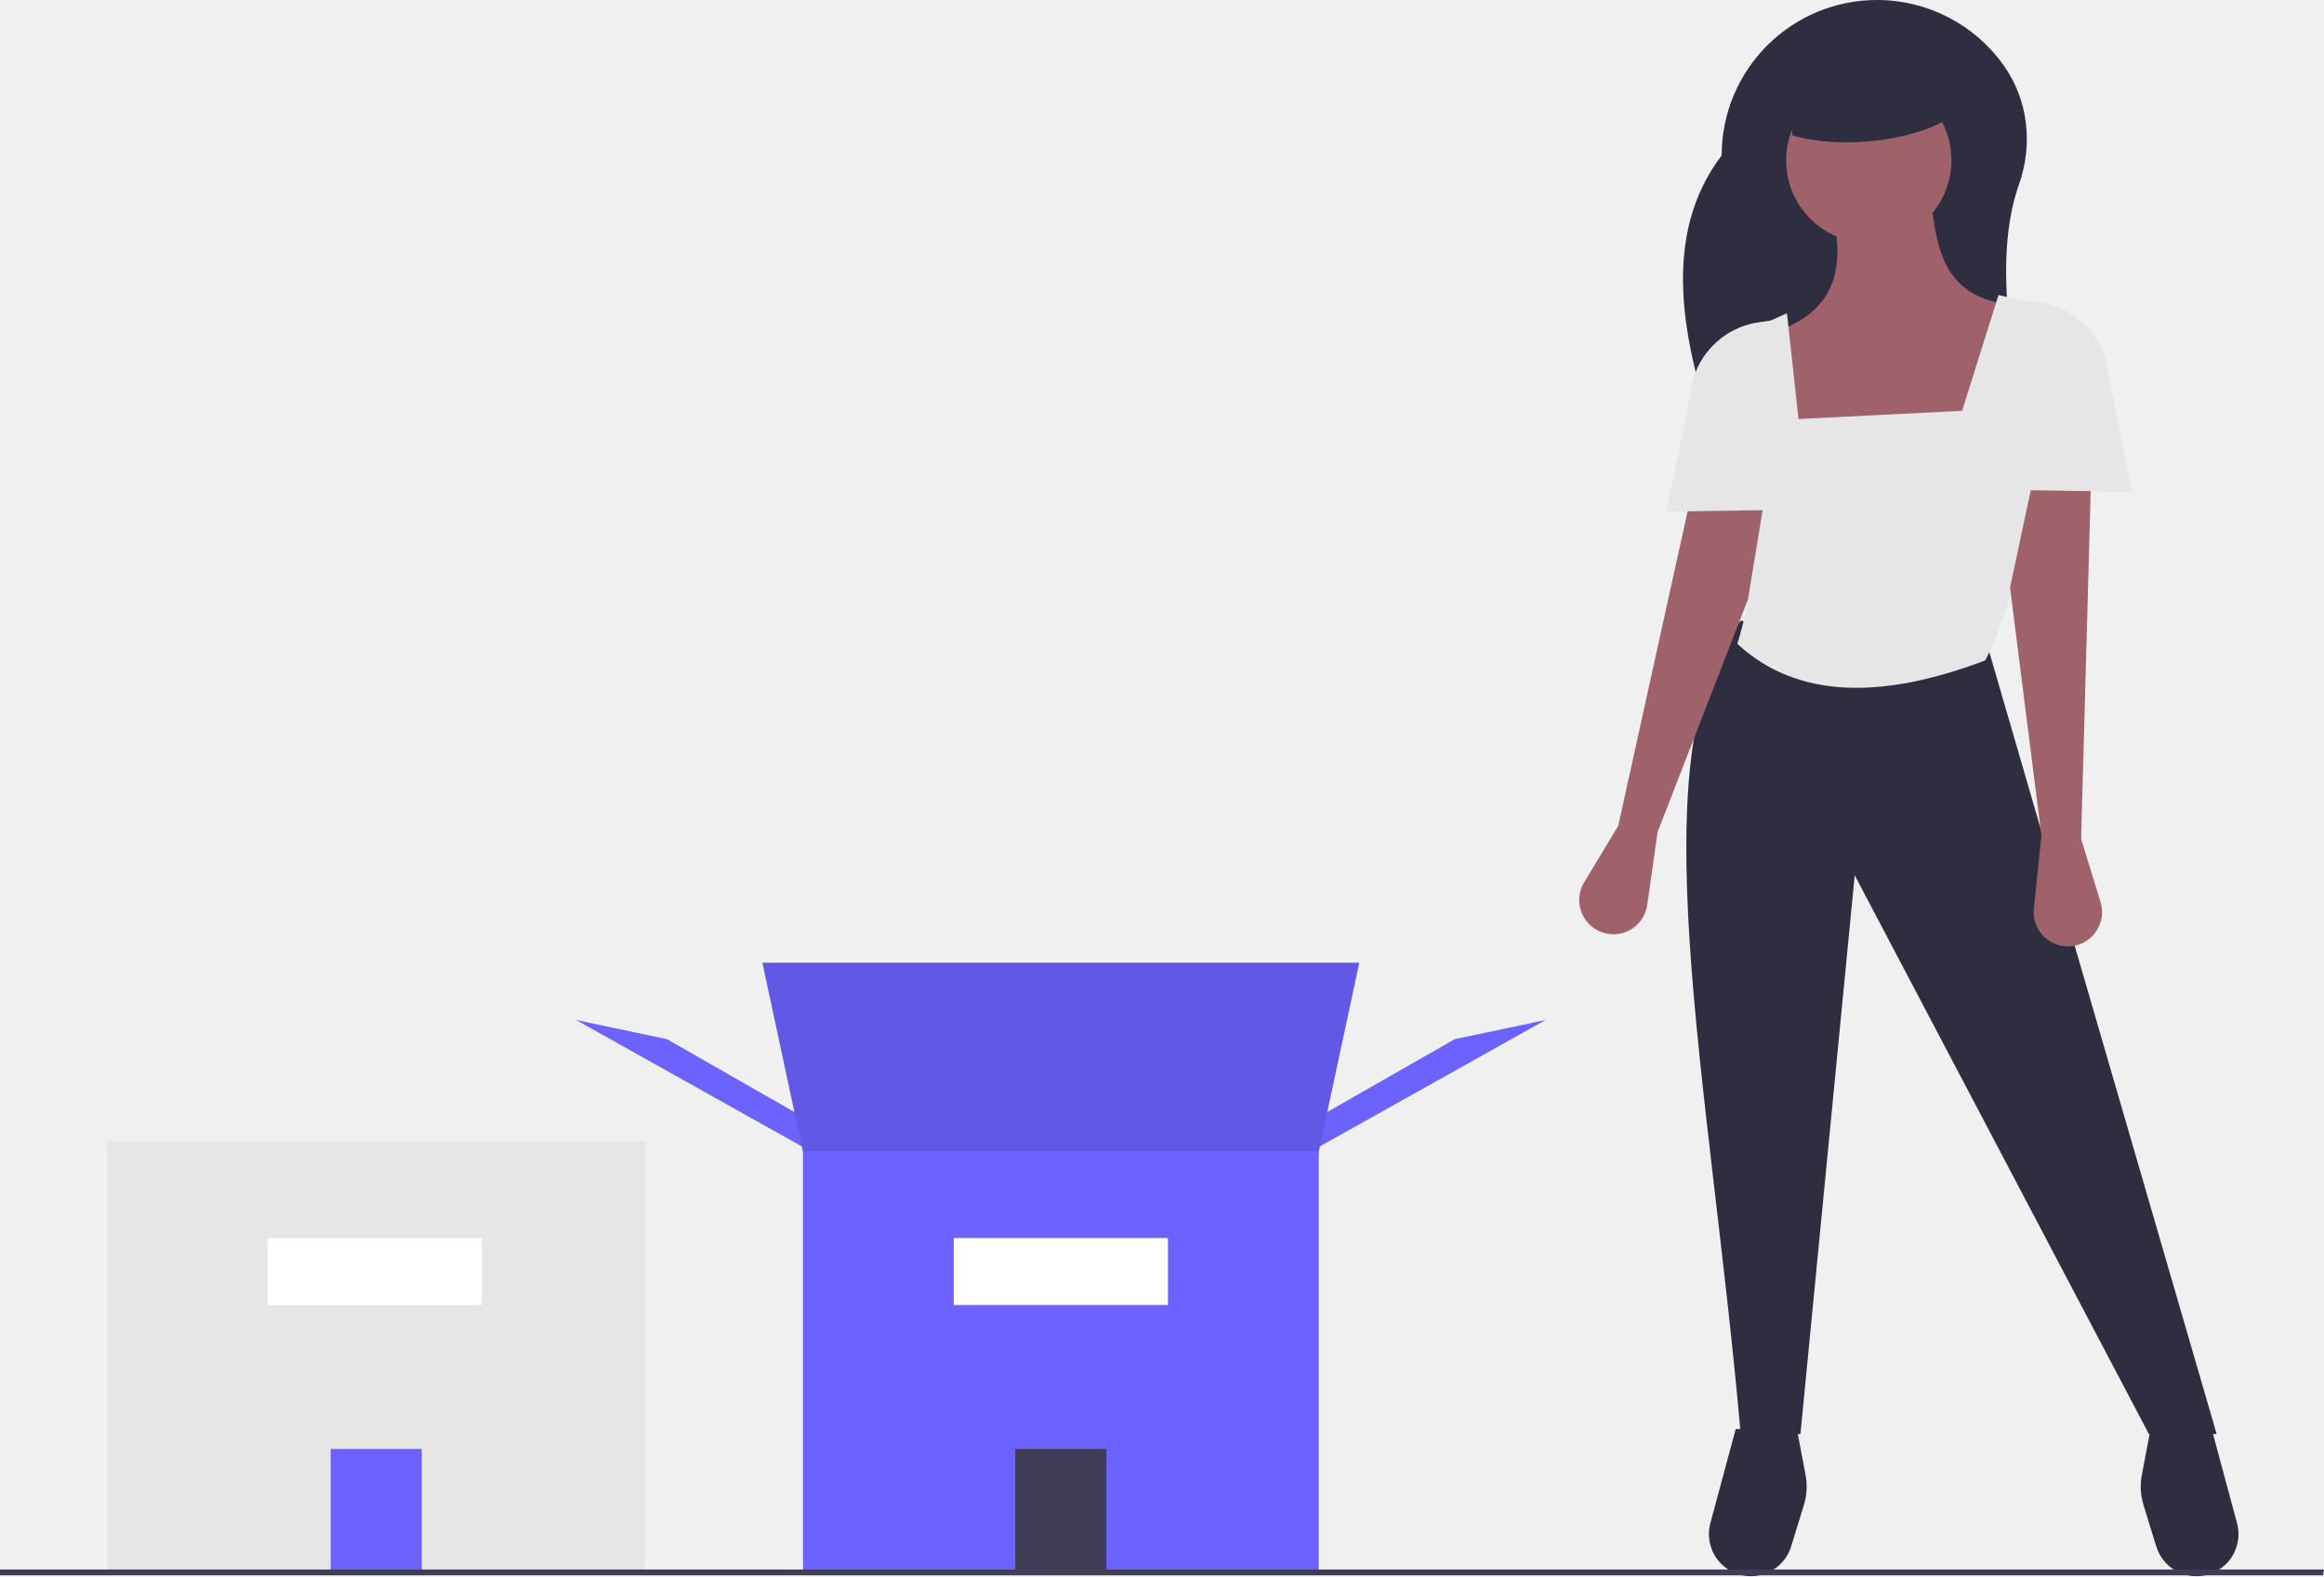
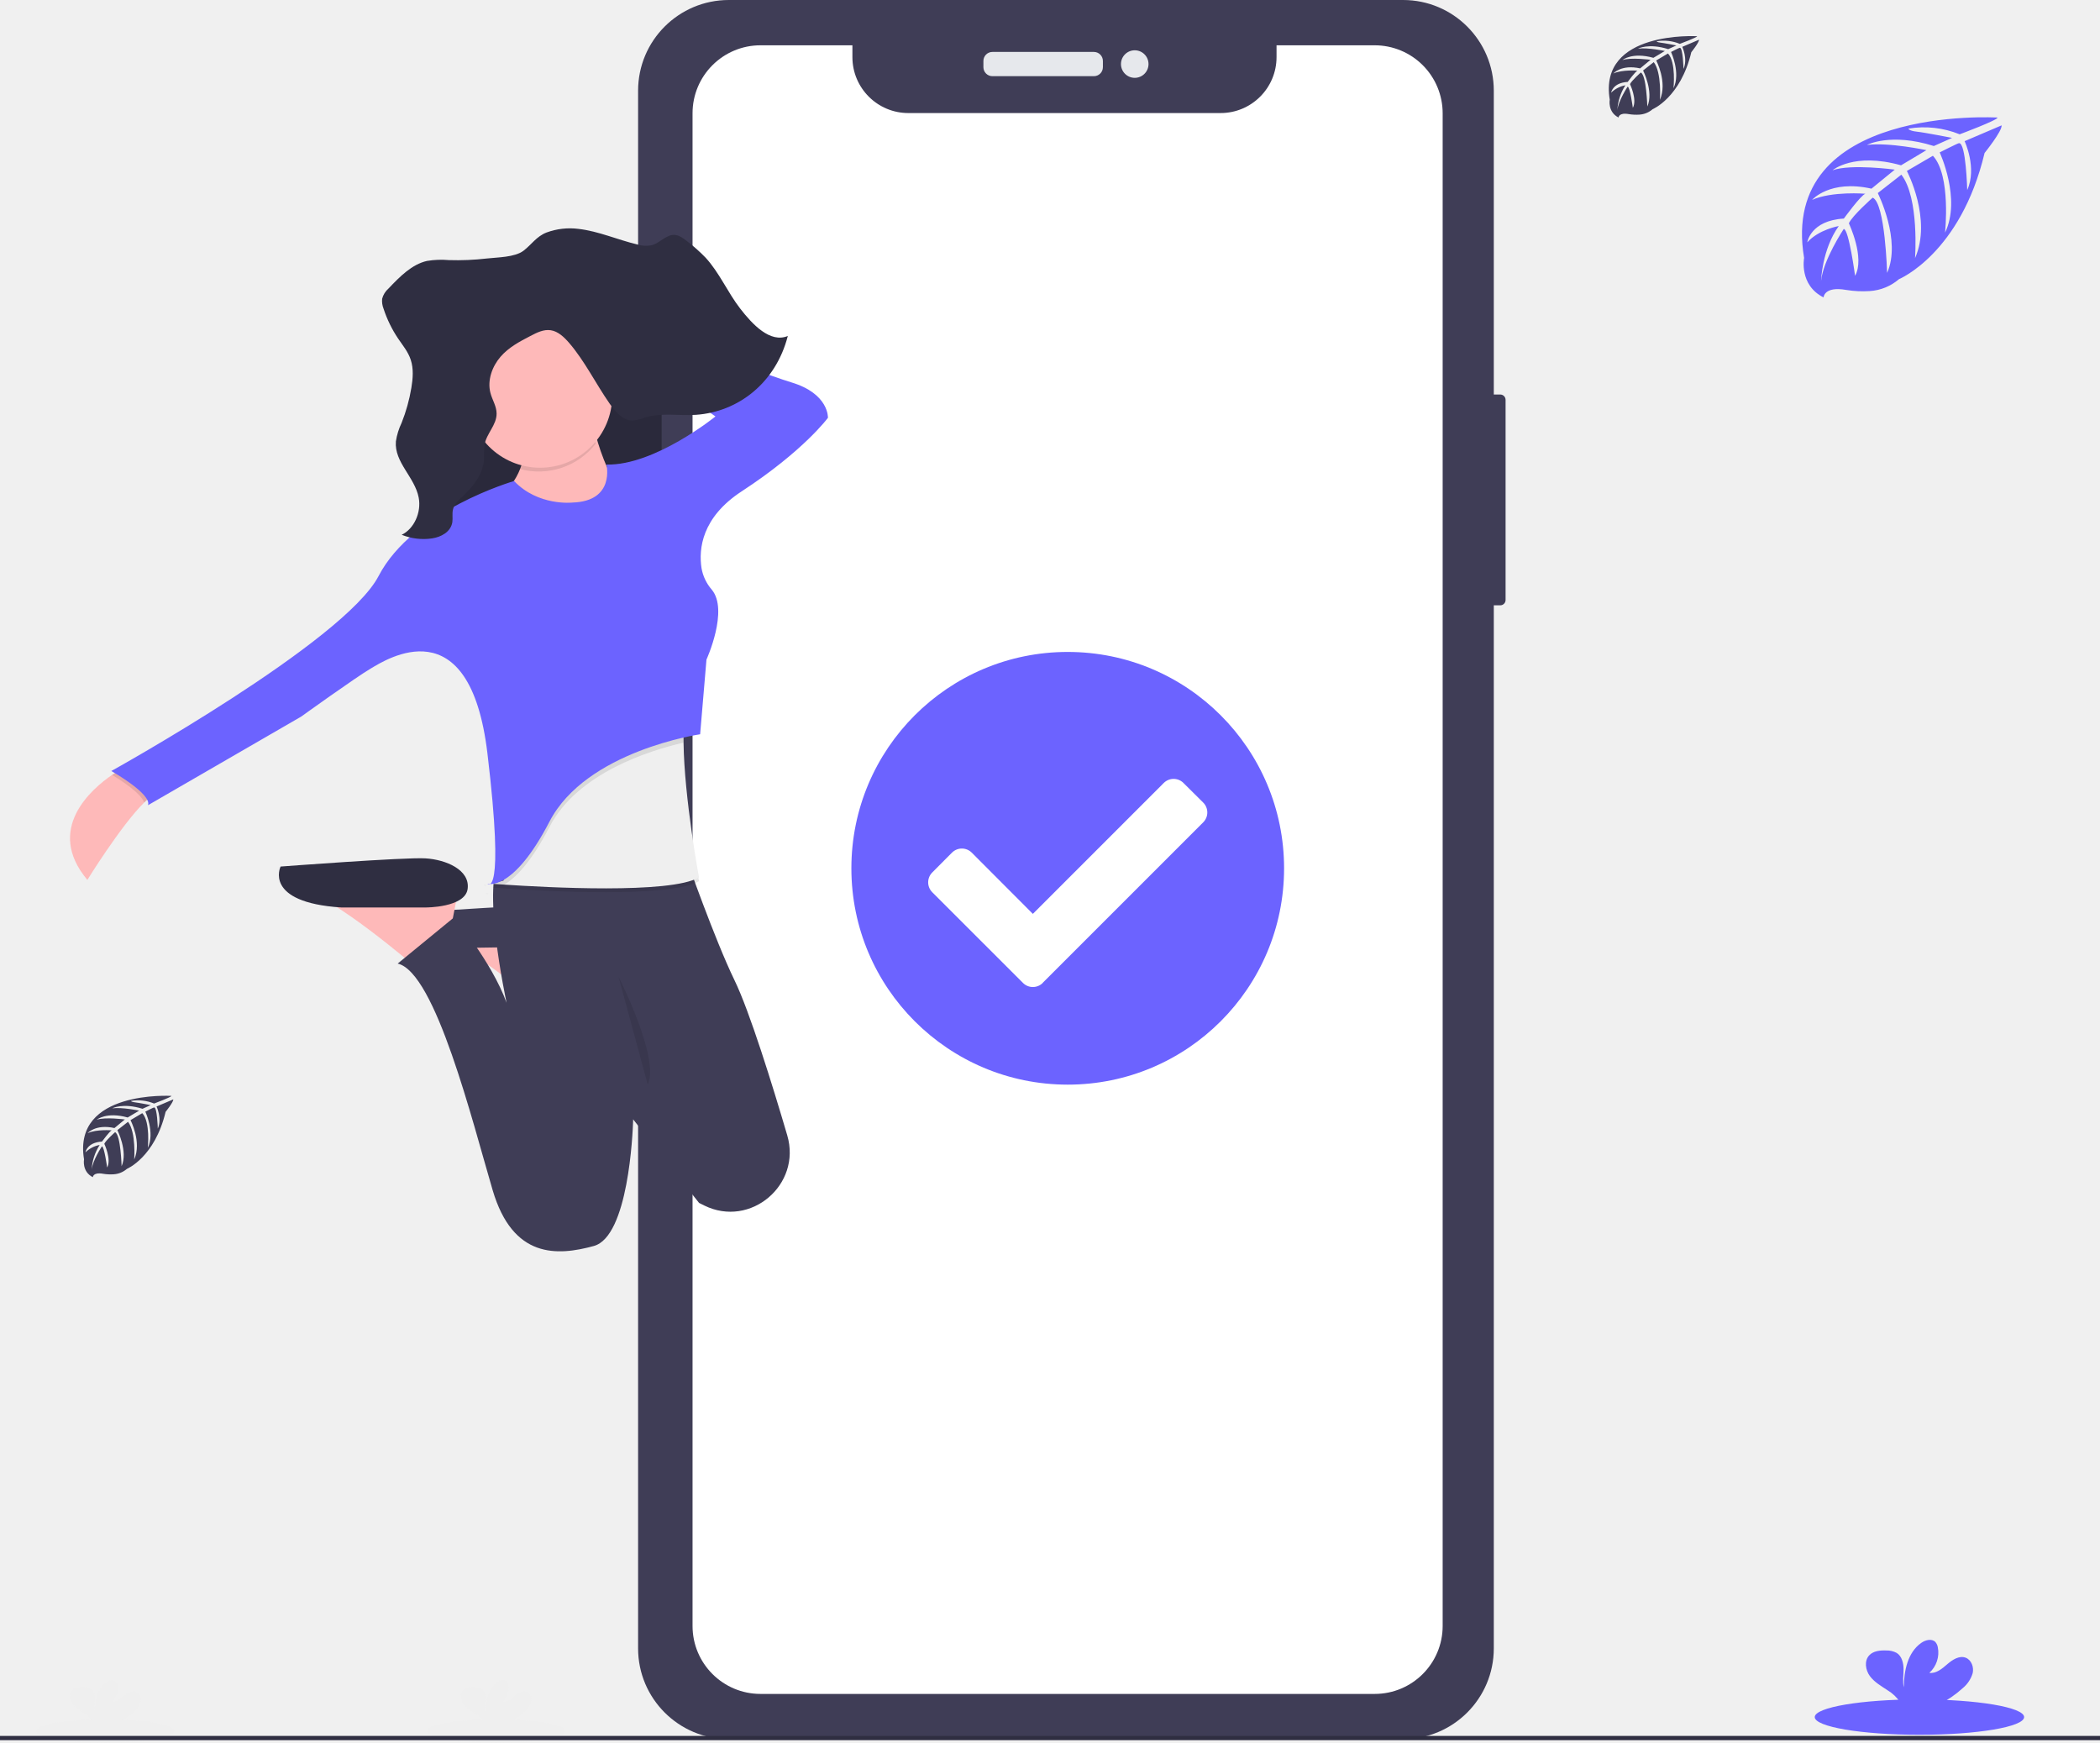
- <svg xmlns="http://www.w3.org/2000/svg" id="ab8ae2a1-21db-4159-bb67-e2c62dcc19dc" data-name="Layer 1" width="867.939" height="588.5" viewBox="0 0 867.939 588.5">
-   <path d="M925.055,325.48H809.021c-15.705-42.513-22.526-82.041,0-111.713A58.017,58.017,0,0,1,867.038,155.75h0a57.944,57.944,0,0,1,47.293,24.404c9.169,12.877,11.006,29.477,5.748,44.384C910.709,251.107,916.43,287.362,925.055,325.48Z" transform="translate(-166.0307 -155.75)" fill="#2f2e41" />
-   <path d="M986.337,744.25h0a15.702,15.702,0,0,1-15.008-11.084l-4.78-15.536a23.129,23.129,0,0,1-.62-11.101l3.256-17.209h22.836l9.476,35.14A15.702,15.702,0,0,1,986.337,744.25Z" transform="translate(-166.0307 -155.75)" fill="#2f2e41" />
-   <path d="M819.952,744.25h0a15.702,15.702,0,0,0,15.008-11.084l4.78-15.536a23.129,23.129,0,0,0,.62-11.101l-3.256-17.209H814.268l-9.476,35.14A15.702,15.702,0,0,0,819.952,744.25Z" transform="translate(-166.0307 -155.75)" fill="#2f2e41" />
-   <path d="M993.873,691.171h-25.305L858.706,482.557,838.438,691.171H816.119c-11.45-131.368-39.308-256.5,0-303.662l91.963,8.641Z" transform="translate(-166.0307 -155.75)" fill="#2f2e41" />
-   <circle cx="697.921" cy="59.868" r="30.86" fill="#9f616a" />
-   <path d="M907.465,334.429H838.956l-11.727-54.314c22.751-6.721,28.175-22.354,23.454-43.204l37.032-2.469c2.099,16.795,5.939,32.456,29.626,35.18Z" transform="translate(-166.0307 -155.75)" fill="#9f616a" />
-   <path d="M907.465,402.321c-38.869,14.758-70.49,14.298-92.58-6.172,9.969-32.873,10.565-73.354,6.172-117.885l12.344-5.555,4.32,39.501,61.103-3.086,13.578-43.204,13.578,3.086C927.022,322.573,923.813,370.762,907.465,402.321Z" transform="translate(-166.0307 -155.75)" fill="#e6e6e6" />
-   <path d="M943.262,468.979l7.257,23.585a12.775,12.775,0,0,1-12.21,16.533h0a12.775,12.775,0,0,1-12.706-14.103l2.847-27.249-11.727-92.58,8.641-40.735h21.602Z" transform="translate(-166.0307 -155.75)" fill="#9f616a" />
-   <path d="M770.399,464.073,757.646,485.199a12.775,12.775,0,0,0,7.843,18.998h0a12.775,12.775,0,0,0,15.744-10.606l3.837-27.128,33.8-86.984,6.816-41.656-26.293-5.191Z" transform="translate(-166.0307 -155.75)" fill="#9f616a" />
-   <path d="M962.396,339.367l-40.735-.617v-70.978l6.272.915a29.984,29.984,0,0,1,25.53,26.906Z" transform="translate(-166.0307 -155.75)" fill="#e6e6e6" />
-   <path d="M788.345,346.773l40.735-.617v-70.978l-6.272.915a29.984,29.984,0,0,0-25.53,26.906Z" transform="translate(-166.0307 -155.75)" fill="#e6e6e6" />
-   <path d="M892.343,200.806c-13.109,7.417-38.302,10.81-56.782,5.555L829.389,174.266h61.103Z" transform="translate(-166.0307 -155.75)" fill="#2f2e41" />
-   <rect x="40" y="426" width="201" height="162" fill="#e6e6e6" />
-   <rect x="123.5" y="541" width="34" height="46" fill="#6c63ff" />
-   <path d="M428.936,716.817l-3.473-2.905.257,1.814S426.947,716.112,428.936,716.817Z" transform="translate(-166.0307 -155.75)" fill="none" />
-   <polygon points="488.026 430.784 493.376 416.518 543.307 387.986 577.189 380.853 488.026 430.784" fill="#6c63ff" />
-   <polygon points="304.352 430.784 299.002 416.518 249.071 387.986 215.189 380.853 304.352 430.784" fill="#6c63ff" />
-   <polygon points="491.593 434.35 300.785 434.35 284.736 359.454 507.642 359.454 491.593 434.35" fill="#6c63ff" />
-   <polygon points="491.593 434.35 300.785 434.35 284.736 359.454 507.642 359.454 491.593 434.35" opacity="0.1" style="isolation:isolate" />
-   <rect x="299.893" y="429.892" width="192.591" height="158.108" fill="#6c63ff" />
-   <rect x="379.189" y="540.977" width="34" height="46" fill="#3f3d56" />
-   <polygon points="867.543 588.19 0 588.19 0 586.008 867.939 586.008 867.543 588.19" fill="#3f3d56" />
-   <rect x="356.189" y="462.25" width="80" height="25" fill="#fff" />
-   <rect x="99.969" y="462.25" width="80" height="25" fill="#fff" />
+ <svg xmlns="http://www.w3.org/2000/svg" width="902.567" height="748.955" viewBox="0 0 902.567 748.955">
+   <defs>
+     <linearGradient id="linear-gradient" x1="0.505" y1="1.007" x2="0.505" gradientUnits="objectBoundingBox">
+       <stop offset="0" stop-color="gray" stop-opacity="0.251" />
+       <stop offset="0.54" stop-color="gray" stop-opacity="0.122" />
+       <stop offset="1" stop-color="gray" stop-opacity="0.102" />
+     </linearGradient>
+   </defs>
+   <g id="Group_22" data-name="Group 22" transform="translate(-282 -122.601)">
+     <g id="Group_2" data-name="Group 2" transform="translate(556.248 122.601)">
+       <rect id="Rectangle_76" data-name="Rectangle 76" width="10.994" height="90.604" rx="2.29" transform="translate(361.847 169.558)" fill="#3f3d56" />
+       <rect id="Rectangle_80" data-name="Rectangle 80" width="367.778" height="747.455" rx="38.99" transform="translate(0)" fill="#3f3d56" />
+       <path id="Path_176" data-name="Path 176" d="M757.9,199H715.712v5.075a24.047,24.047,0,0,1-24.06,24.047H557.483a24.047,24.047,0,0,1-24.06-24.047V199h-39.5a29.209,29.209,0,0,0-29.209,29.209v650.15a29.209,29.209,0,0,0,29.209,29.209H757.9a29.209,29.209,0,0,0,29.209-29.209v-650.1A29.209,29.209,0,0,0,757.9,199Z" transform="translate(-441.311 -179.531)" fill="#fff" />
+       <rect id="Rectangle_81" data-name="Rectangle 81" width="51.357" height="10.423" rx="3.87" transform="translate(148.414 22.322)" fill="#e6e8ec" />
+       <circle id="Ellipse_5" data-name="Ellipse 5" cx="5.919" cy="5.919" r="5.919" transform="translate(207.539 21.615)" fill="#e6e8ec" />
+       <circle id="Ellipse_11" data-name="Ellipse 11" cx="69.573" cy="69.573" r="69.573" transform="translate(116.562 313.331)" fill="#fff" />
+       <path id="Path_222" data-name="Path 222" d="M706.184,502.6A92.987,92.987,0,1,1,613.2,409.61,92.987,92.987,0,0,1,706.184,502.6ZM602.451,551.82l68.977-68.977a5.993,5.993,0,0,0,0-8.487l-8.487-8.425a5.981,5.981,0,0,0-8.475,0l-56.258,56.259-26.268-26.33a6.018,6.018,0,0,0-8.487,0l-8.487,8.537a6.018,6.018,0,0,0,0,8.487l39,38.986a5.993,5.993,0,0,0,8.487,0Z" transform="translate(-428.541 -129.411)" fill="#6c63ff" />
+     </g>
+     <g id="Group_1" data-name="Group 1" transform="translate(312.096 220.737)">
+       <rect id="Rectangle_77" data-name="Rectangle 77" width="5.543" height="26.813" rx="2.29" transform="translate(252.414 49.221)" fill="#3f3d56" />
+       <rect id="Rectangle_78" data-name="Rectangle 78" width="6.246" height="46.666" rx="2.29" transform="translate(252.213 98.318)" fill="#3f3d56" />
+       <rect id="Rectangle_79" data-name="Rectangle 79" width="5.945" height="47.067" rx="2.29" transform="translate(252.313 161.313)" fill="#3f3d56" />
+       <path id="Path_190" data-name="Path 190" d="M377.46,474.88a1.026,1.026,0,0,0,1.216.156,4.305,4.305,0,0,1-1.216-.156Z" transform="translate(-198.815 -189.106)" fill="url(#linear-gradient)" />
+       <path id="Path_192" data-name="Path 192" d="M425.255,491l-1.2,6.536-.926,5-1.684,9.146-16.329,11.432s-1.472-1.26-3.9-3.246c-6.692-5.51-20.757-16.73-31.085-22.753a34.786,34.786,0,0,0-8.544-3.937Z" transform="translate(-200.647 -187.247)" fill="#feb9b9" />
+       <path id="Path_194" data-name="Path 194" d="M414.642,497.22s19.039,3.268,20.154-4.863-9.8-12.525-19.05-13.072-64.768,3.268-64.768,3.268-9.793,13.061,25.575,15.247Z" transform="translate(-202.013 -188.604)" fill="#3f3d56" />
+       <rect id="Rectangle_82" data-name="Rectangle 82" width="99.6" height="118.104" transform="translate(154.665 40.309)" fill="#2f2e41" />
+       <rect id="Rectangle_83" data-name="Rectangle 83" width="99.6" height="118.104" transform="translate(154.665 40.845)" opacity="0.1" />
+       <path id="Path_198" data-name="Path 198" d="M255.223,437.085c-1.64.413-3.736,2-6.067,4.294-10.038,9.938-24.415,33.26-24.415,33.26C206.36,452.744,226.7,435.445,235.37,429.5c2.108-1.439,3.524-2.231,3.524-2.231Z" transform="translate(-217.289 -194.598)" fill="#feb9b9" />
+       <path id="Path_199" data-name="Path 199" d="M423.149,288.22s4.9,34.286,21.771,42.45-21.771,23.422-21.771,23.422L370.36,334.484s29.936-9.8,23.946-38.647Z" transform="translate(-199.634 -210.636)" fill="#feb9b9" />
+       <path id="Path_200" data-name="Path 200" d="M373.53,473.16l-1.194,6.514-.97,5.019-1.684,9.146L353.353,505.26s-1.472-1.249-3.9-3.234c-6.692-5.51-20.756-16.73-31.1-22.753a34.572,34.572,0,0,0-8.544-3.937Z" transform="translate(-206.618 -189.305)" fill="#feb9b9" />
+       <path id="Path_202" data-name="Path 202" d="M360.794,482.55s17.087.121,18.115-8.033-9.312-12.525-18.115-13.072-62.289,3.522-62.289,3.522-7.588,15.4,26.055,17.582Z" transform="translate(-208.007 -190.662)" fill="#2f2e41" />
+       <path id="Path_204" data-name="Path 204" d="M475.315,610.635c-.747-.368-1.495-.747-2.231-1.115l-2.008-2.532-26.333-33.393v.58c-.178,5.577-2.074,49.767-16.864,53.849-15.782,4.35-34.821,5.443-43.5-23.946s-24.537-93.611-40.822-97.425l24.225-19.864s16.039,18.76,22.574,36.717c-.245-1.115-11.321-52.867-2.231-62.024H467.6s12.269,34.944,20.678,52.254c6.547,13.44,16.373,45.216,22.7,66.72C517.241,601.69,495.235,620.439,475.315,610.635Z" transform="translate(-202.725 -190.652)" fill="#3f3d56" />
+       <path id="Path_205" data-name="Path 205" d="M468.826,478.11c-12.269,7.261-66.129,4.305-83.651,3.123l-4.774-.346c-.513,0,.078-.29.078-.29l.491-4.941,13.061-33.193,69.932-40.554c-1.417,4.272-1.885,10.808-1.773,18.292C462.513,444.248,468.826,478.11,468.826,478.11Z" transform="translate(-198.5 -197.523)" opacity="0.1" />
+       <path id="Path_206" data-name="Path 206" d="M468.886,476.637c-12.269,7.261-66.129,4.305-83.651,3.123l-4.774-.335-.792-.067.87-.223,4.305-1.115,9.246-37.007,69.932-40.543c-1.416,4.272-1.885,10.808-1.773,18.292C462.573,442.786,468.886,476.637,468.886,476.637Z" transform="translate(-198.56 -197.689)" fill="#efefef" />
+       <path id="Path_207" data-name="Path 207" d="M462.128,418.739c-14.221,3.279-45.517,12.9-57.541,36.137-8.019,15.47-14.767,22.106-19.474,24.883l-4.774-.335a2.749,2.749,0,0,0,.078-.29l4.305-1.115,9.246-37.007L463.9,400.47C462.5,404.719,462.016,411.255,462.128,418.739Z" transform="translate(-198.483 -197.689)" opacity="0.1" />
+       <path id="Path_208" data-name="Path 208" d="M237.025,427.29l16.329,9.793c-1.64.413-3.736,2-6.067,4.294-1.361-3.971-9.9-9.514-13.786-11.878C235.608,428.082,237.025,427.29,237.025,427.29Z" transform="translate(-215.42 -194.595)" opacity="0.1" />
+       <path id="Path_209" data-name="Path 209" d="M377.845,471.846a.97.97,0,0,1-1.115-.156,3.87,3.87,0,0,0,1.115.156Z" transform="translate(-198.899 -189.474)" opacity="0.1" />
+       <path id="Path_210" data-name="Path 210" d="M431.352,332.938s-14.7,1.628-25.039-9.257c0,0-43.5,12.525-58.232,40.821S233.2,448.32,233.2,448.32s17.422,9.793,15.782,14.689l65.861-38.1s23.422-16.864,29.925-20.678,42.461-27.214,50.079,36.461,0,56.057,0,56.057,10.886,3.815,26.668-26.668,64.757-37.554,64.757-37.554l2.721-32.1s9.715-21.281,2.231-30.114a18.961,18.961,0,0,1-4.361-9.213c-1.238-8.153,0-21.738,17.332-33.025,26.668-17.422,37.007-31.564,37.007-31.564s.546-10.35-15.782-15.247S442.695,249.7,442.695,249.7l-2.231,9.257,52.388,36.974s-26.121,21.191-46.844,20.678C446.007,316.609,449.855,332.391,431.352,332.938Z" transform="translate(-215.454 -215.079)" fill="#6c63ff" />
+       <path id="Path_211" data-name="Path 211" d="M423.262,302.975a106.3,106.3,0,0,1-3.011-13.295L391.408,297.3a31.621,31.621,0,0,1-.658,16.641A31.018,31.018,0,0,0,423.262,302.975Z" transform="translate(-197.282 -210.468)" opacity="0.1" />
+       <circle id="Ellipse_10" data-name="Ellipse 10" cx="31.018" cy="31.018" r="31.018" transform="translate(171.005 40.856)" fill="#feb9b9" />
+       <path id="Path_213" data-name="Path 213" d="M428.67,507.07s17.957,35.379,12.514,46.253" transform="translate(-192.908 -185.394)" opacity="0.1" />
+       <path id="Path_221" data-name="Path 221" d="M421.94,218.894c8.61.982,16.786,4.673,25.263,6.692a12.537,12.537,0,0,0,6.536.245c3.29-1.015,5.967-4.461,9.38-4.361,2.1.067,3.959,1.495,5.688,2.866a69.968,69.968,0,0,1,7.807,6.96c5.844,6.346,9.469,14.89,14.8,21.794s12.934,15,20.507,11.834C506.769,285,490.7,297.559,472.443,298.809c-7.283.5-14.745-1.015-21.794,1.115a18.884,18.884,0,0,1-5.5,1.338c-4.06,0-7.328-3.725-9.86-7.35-5.934-8.521-10.629-18.191-17.31-25.965-2.231-2.576-4.807-5.019-7.93-5.487s-5.989,1.026-8.766,2.465c-4.584,2.376-9.268,4.829-12.826,8.923s-5.8,10.138-4.328,15.615c.792,2.967,2.6,5.644,2.632,8.744.067,4.952-4.305,8.566-5.164,13.384a50.184,50.184,0,0,0-.212,6.09c-.379,6.6-4.7,12-9.2,16.161-1.762,1.606-3.7,3.346-4.216,5.833-.346,1.706,0,3.5-.223,5.231-.658,4.283-4.93,6.458-8.711,7.016a25.128,25.128,0,0,1-13.072-1.55c5.287-2.5,8.544-9.614,7.317-15.983-1.684-8.834-10.562-15.18-9.8-24.169a28,28,0,0,1,2.454-7.952,72.856,72.856,0,0,0,4.194-15.068c.669-3.982.993-8.209-.257-12.012-1.115-3.458-3.446-6.212-5.421-9.135a51.942,51.942,0,0,1-6.279-12.86,9.046,9.046,0,0,1-.6-4.261,8.79,8.79,0,0,1,2.733-4.406c4.852-5.1,10.038-10.395,16.541-11.856a37.232,37.232,0,0,1,9.391-.357,110.84,110.84,0,0,0,16.317-.692c4.461-.524,12-.457,15.782-3.346,3.524-2.7,5.51-6.09,9.848-7.807a29,29,0,0,1,13.763-1.573Z" transform="translate(-203.422 -218.659)" fill="#2f2e41" />
+     </g>
+     <ellipse id="Ellipse_9" data-name="Ellipse 9" cx="44.995" cy="7.609" rx="44.995" ry="7.609" transform="translate(1061.967 852.981)" fill="#6c63ff" />
+     <path id="Path_179" data-name="Path 179" d="M921.506,843.366a13.1,13.1,0,0,0,4.286-6.479c.559-2.562-.537-5.6-3-6.591-2.753-1.052-5.7.862-7.923,2.786s-4.789,4.129-7.71,3.715A11.727,11.727,0,0,0,910.8,825.82a4.622,4.622,0,0,0-1.018-2.238c-1.522-1.634-4.3-.94-6.121.358-5.819,4.084-7.441,12-7.475,19.1-.593-2.562-.09-5.237-.112-7.833s-.727-5.6-2.954-6.971a8.885,8.885,0,0,0-4.476-1.052c-2.618-.1-5.528.168-7.318,2.081-2.238,2.372-1.634,6.356.291,8.952s4.868,4.263,7.576,6.065a16.786,16.786,0,0,1,5.4,5.159,4.656,4.656,0,0,1,.4.929h16.349a45.945,45.945,0,0,0,10.161-7Z" transform="translate(204.065 4.781)" fill="#6c63ff" />
+     <ellipse id="Ellipse_9-2" data-name="Ellipse 9" cx="29.694" cy="5.022" rx="29.694" ry="5.022" transform="translate(465.518 861.513)" fill="#efefef" />
+     <path id="Path_179-2" data-name="Path 179" d="M907.354,836.313a8.648,8.648,0,0,0,2.828-4.276,3.813,3.813,0,0,0-1.979-4.35c-1.817-.694-3.759.569-5.228,1.839s-3.161,2.725-5.088,2.452a7.739,7.739,0,0,0,2.4-7.244,3.05,3.05,0,0,0-.672-1.477c-1-1.078-2.836-.62-4.039.236-3.84,2.7-4.911,7.916-4.933,12.606-.391-1.691-.059-3.456-.074-5.169s-.48-3.692-1.95-4.6a5.864,5.864,0,0,0-2.954-.694c-1.728-.066-3.648.111-4.83,1.374-1.477,1.566-1.078,4.195.192,5.908s3.212,2.814,5,4a11.077,11.077,0,0,1,3.567,3.4,3.078,3.078,0,0,1,.266.613h10.789a30.322,30.322,0,0,0,6.705-4.623Z" transform="translate(-399.861 22.01)" fill="#efefef" />
+     <ellipse id="Ellipse_12" data-name="Ellipse 12" cx="29.694" cy="5.022" rx="29.694" ry="5.022" transform="translate(297.586 861.513)" fill="#efefef" />
+     <path id="Path_223" data-name="Path 223" d="M907.354,836.313a8.648,8.648,0,0,0,2.828-4.276,3.813,3.813,0,0,0-1.979-4.35c-1.817-.694-3.759.569-5.228,1.839s-3.161,2.725-5.088,2.452a7.739,7.739,0,0,0,2.4-7.244,3.05,3.05,0,0,0-.672-1.477c-1-1.078-2.836-.62-4.039.236-3.84,2.7-4.911,7.916-4.933,12.606-.391-1.691-.059-3.456-.074-5.169s-.48-3.692-1.95-4.6a5.864,5.864,0,0,0-2.954-.694c-1.728-.066-3.648.111-4.83,1.374-1.477,1.566-1.078,4.195.192,5.908s3.212,2.814,5,4a11.077,11.077,0,0,1,3.567,3.4,3.078,3.078,0,0,1,.266.613h10.789a30.322,30.322,0,0,0,6.705-4.623Z" transform="translate(-567.793 22.01)" fill="#efefef" />
+     <rect id="Rectangle_22" data-name="Rectangle 22" width="902.567" height="1.821" transform="translate(282 868.689)" fill="#2f2e41" />
+     <path id="Path_177" data-name="Path 177" d="M854.367,156.943s-94.221-5.685-83.12,60.337c0,0-2.238,11.671,8.37,16.964,0,0,.168-4.89,9.668-3.223a44.2,44.2,0,0,0,10.239.492,21.329,21.329,0,0,0,12.51-5.114h0s26.487-10.944,36.782-54.227c0,0,7.62-9.444,7.318-11.873l-15.9,6.792s5.438,11.47,1.119,21c0,0-.515-20.59-3.57-20.142-.615.09-8.258,3.972-8.258,3.972s9.344,19.974,2.294,34.5c0,0,2.674-24.618-5.215-33.056l-11.19,6.535s10.922,20.635,3.514,37.476c0,0,1.9-25.827-5.875-35.887l-10.138,7.911s10.261,20.332,4.006,34.3c0,0-.817-30.057-6.2-32.328,0,0-8.874,7.833-10.228,11.033,0,0,7.027,14.771,2.663,22.559,0,0-2.674-20.03-4.868-20.142,0,0-8.84,13.271-9.758,22.38,0,0,.381-13.529,7.62-23.633,0,0-8.549,1.466-13.54,7,0,0,1.376-9.377,15.722-10.205,0,0,7.307-10.071,9.254-10.675,0,0-14.256-1.2-22.906,2.641,0,0,7.609-8.851,25.525-4.823l10.015-8.18s-18.777-2.563-26.744.269c0,0,9.165-7.833,29.441-2.126l10.9-6.513s-16.013-3.447-25.547-2.238c0,0,10.071-5.427,28.747.459l7.833-3.5s-11.727-2.305-15.163-2.674-3.614-1.309-3.614-1.309a40.676,40.676,0,0,1,22.033,2.451S854.647,157.984,854.367,156.943Z" transform="translate(286.143 16.182)" fill="#6c63ff" />
+     <path id="Path_178" data-name="Path 178" d="M763.1,130.7s-42.522-2.563-37.554,27.27c0,0-1,5.271,3.782,7.665,0,0,.078-2.238,4.375-1.466a19.593,19.593,0,0,0,4.621.224,9.579,9.579,0,0,0,5.651-2.328h0s11.973-4.946,16.628-24.506c0,0,3.435-4.263,3.3-5.36l-7.184,3.066s2.451,5.181.526,9.489c0,0-.235-9.3-1.611-9.086-.28,0-3.738,1.8-3.738,1.8s4.23,9.03,1.041,15.588c0,0,1.208-11.123-2.361-14.939l-5.058,3s4.935,9.321,1.589,16.931c0,0,.862-11.671-2.652-16.214l-4.577,3.581s4.633,9.187,1.813,15.5c0,0-.38-13.585-2.809-14.614,0,0-4.006,3.536-4.622,4.991,0,0,3.178,6.714,1.209,10.194,0,0-1.209-9.053-2.238-9.1,0,0-3.995,6-4.409,10.071a21.842,21.842,0,0,1,3.447-10.675,12.04,12.04,0,0,0-6.121,3.167s.627-4.241,7.106-4.61c0,0,3.357-4.554,4.185-4.834,0,0-6.445-.537-10.351,1.2,0,0,3.435-3.995,11.526-2.182l4.476-3.693S734.6,139.7,731,140.946c0,0,4.14-3.536,13.305-.962l4.924-2.943s-7.24-1.555-11.548-1c0,0,4.554-2.451,12.992.2l3.525-1.578s-5.3-1.041-6.86-1.209-1.634-.593-1.634-.593a18.34,18.34,0,0,1,9.959,1.119S763.231,131.166,763.1,130.7Z" transform="translate(248.313 7.472)" fill="#3f3d56" />
+     <path id="Path_224" data-name="Path 224" d="M763.1,130.7s-42.522-2.563-37.554,27.27c0,0-1,5.271,3.782,7.665,0,0,.078-2.238,4.375-1.466a19.593,19.593,0,0,0,4.621.224,9.579,9.579,0,0,0,5.651-2.328h0s11.973-4.946,16.628-24.506c0,0,3.435-4.263,3.3-5.36l-7.184,3.066s2.451,5.181.526,9.489c0,0-.235-9.3-1.611-9.086-.28,0-3.738,1.8-3.738,1.8s4.23,9.03,1.041,15.588c0,0,1.208-11.123-2.361-14.939l-5.058,3s4.935,9.321,1.589,16.931c0,0,.862-11.671-2.652-16.214l-4.577,3.581s4.633,9.187,1.813,15.5c0,0-.38-13.585-2.809-14.614,0,0-4.006,3.536-4.622,4.991,0,0,3.178,6.714,1.209,10.194,0,0-1.209-9.053-2.238-9.1,0,0-3.995,6-4.409,10.071a21.842,21.842,0,0,1,3.447-10.675,12.04,12.04,0,0,0-6.121,3.167s.627-4.241,7.106-4.61c0,0,3.357-4.554,4.185-4.834,0,0-6.445-.537-10.351,1.2,0,0,3.435-3.995,11.526-2.182l4.476-3.693S734.6,139.7,731,140.946c0,0,4.14-3.536,13.305-.962l4.924-2.943s-7.24-1.555-11.548-1c0,0,4.554-2.451,12.992.2l3.525-1.578s-5.3-1.041-6.86-1.209-1.634-.593-1.634-.593a18.34,18.34,0,0,1,9.959,1.119S763.231,131.166,763.1,130.7Z" transform="translate(-407.428 462.909)" fill="#3f3d56" />
+   </g>
</svg>
